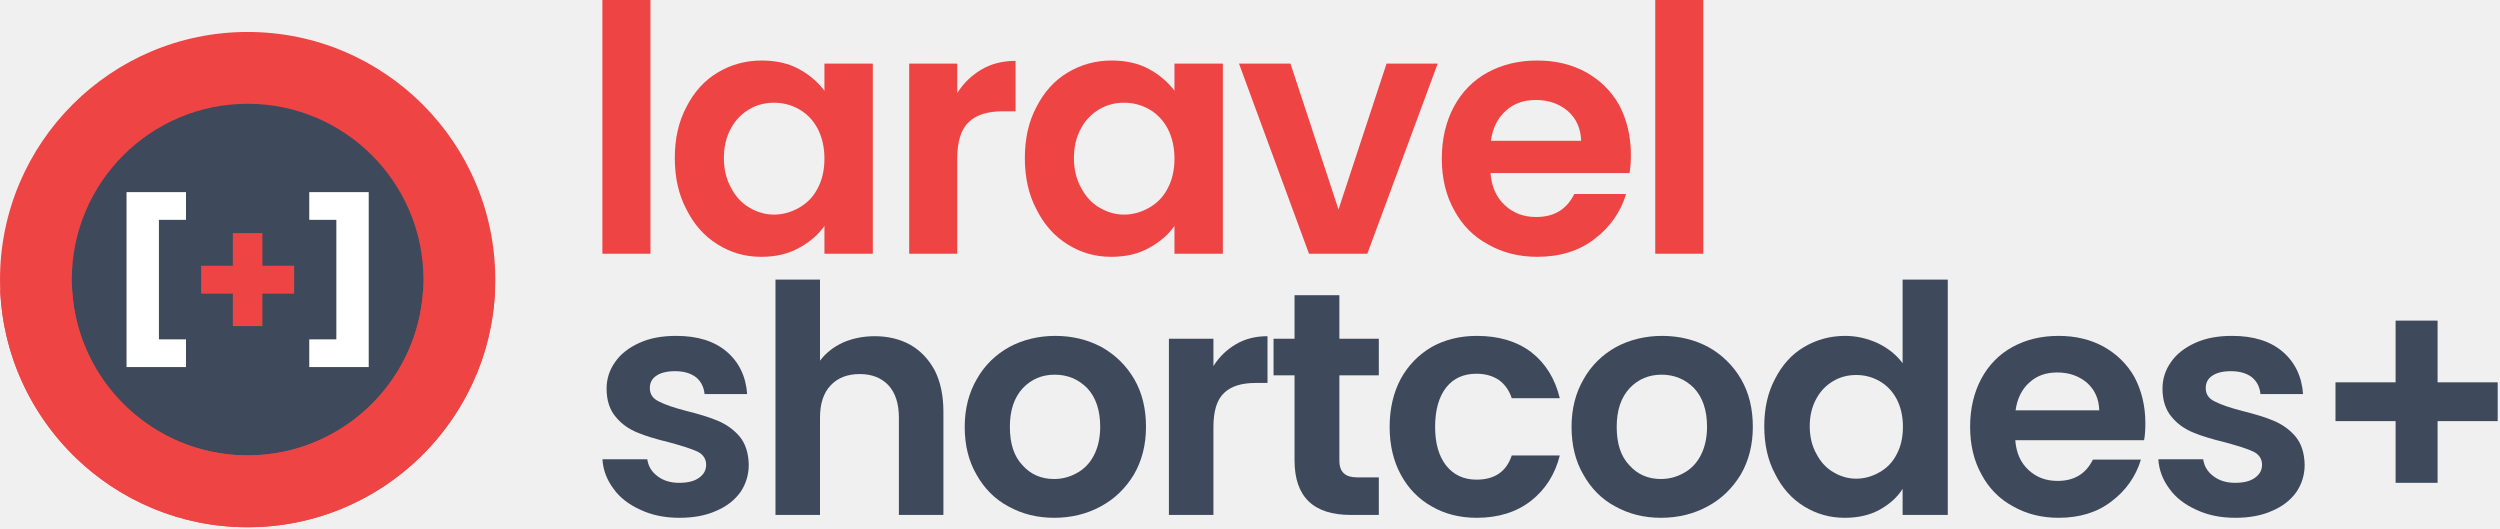
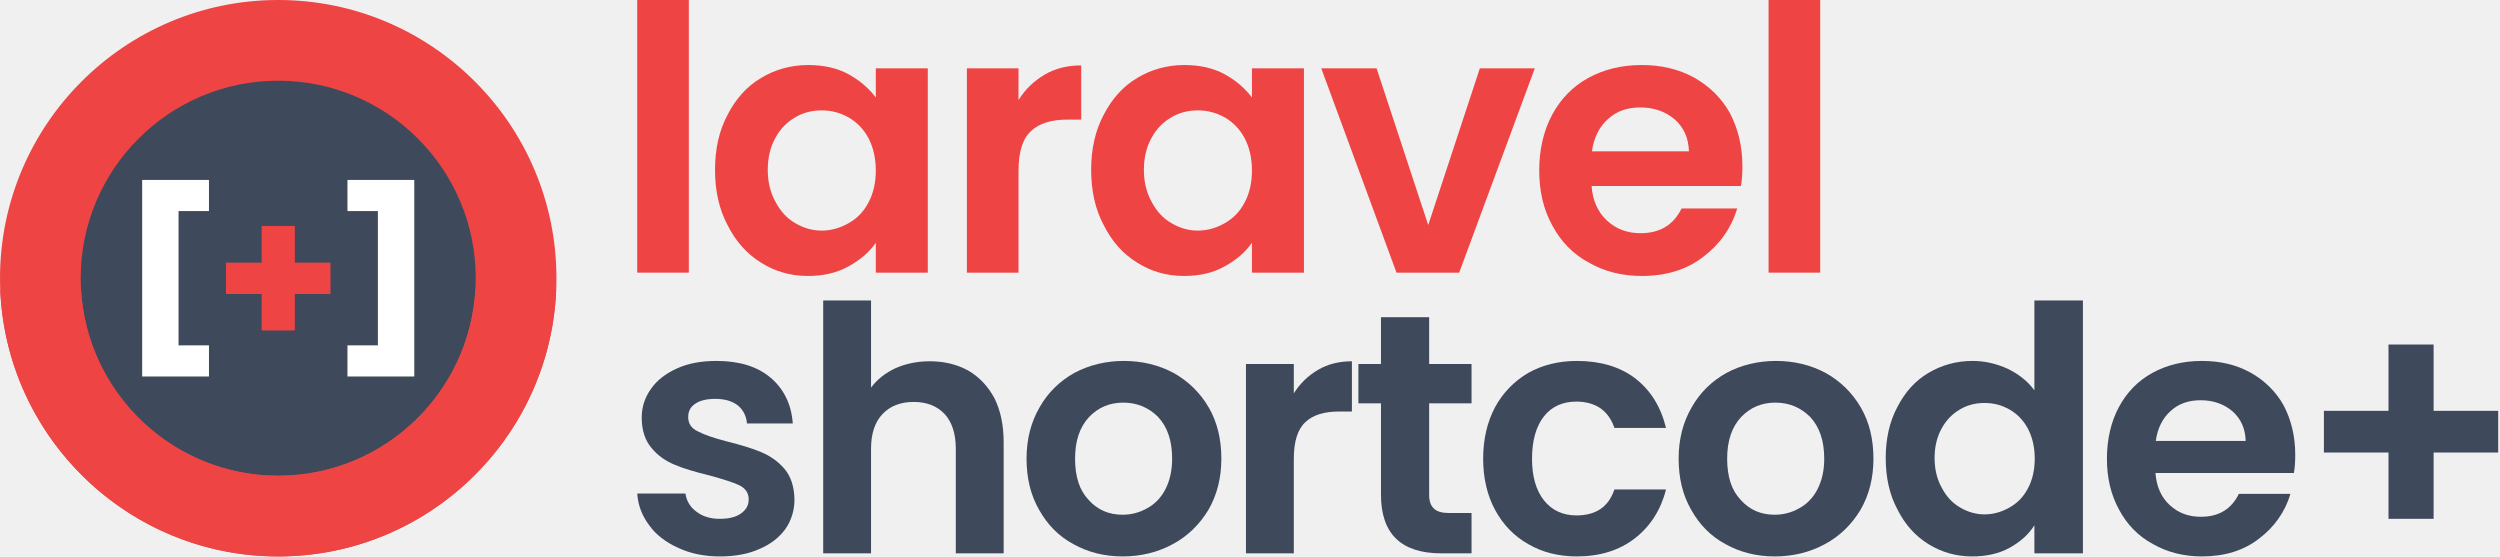
- <svg xmlns="http://www.w3.org/2000/svg" width="100%" height="100%" viewBox="0 0 951 201" version="1.1" xml:space="preserve" style="fill-rule:evenodd;clip-rule:evenodd;stroke-linejoin:round;stroke-miterlimit:2;">
-   <g transform="matrix(1,0,0,1,-499.033,-138.28)">
+ <svg xmlns="http://www.w3.org/2000/svg" width="100%" height="100%" viewBox="0 0 885 197" version="1.1" xml:space="preserve" style="fill-rule:evenodd;clip-rule:evenodd;stroke-linejoin:round;stroke-miterlimit:2;">
+   <g transform="matrix(1,0,0,1,-502.612,-138.28)">
    <g transform="matrix(10.8786,0,0,10.8786,-7905.04,-17524.3)">
      <g transform="matrix(12,0,0,12,792.769,1632.48)">
        <rect x="0.069" y="-0.74" width="0.14" height="0.74" style="fill:rgb(239,68,68);fill-rule:nonzero;" />
      </g>
      <g transform="matrix(12,0,0,12,795.733,1632.48)">
        <path d="M0.033,-0.279C0.033,-0.335 0.044,-0.385 0.067,-0.428C0.089,-0.471 0.119,-0.505 0.158,-0.528C0.196,-0.551 0.239,-0.563 0.286,-0.563C0.327,-0.563 0.364,-0.555 0.395,-0.538C0.426,-0.521 0.45,-0.5 0.469,-0.475L0.469,-0.554L0.61,-0.554L0.61,-0L0.469,-0L0.469,-0.081C0.451,-0.055 0.426,-0.034 0.395,-0.017C0.363,0.001 0.326,0.009 0.285,0.009C0.238,0.009 0.196,-0.003 0.158,-0.027C0.119,-0.051 0.089,-0.085 0.067,-0.129C0.044,-0.172 0.033,-0.222 0.033,-0.279ZM0.469,-0.277C0.469,-0.311 0.462,-0.34 0.449,-0.365C0.436,-0.389 0.418,-0.408 0.395,-0.421C0.372,-0.434 0.348,-0.44 0.322,-0.44C0.296,-0.44 0.272,-0.434 0.25,-0.421C0.228,-0.408 0.21,-0.39 0.197,-0.366C0.183,-0.341 0.176,-0.312 0.176,-0.279C0.176,-0.246 0.183,-0.217 0.197,-0.192C0.21,-0.167 0.228,-0.147 0.251,-0.134C0.273,-0.121 0.297,-0.114 0.322,-0.114C0.348,-0.114 0.372,-0.121 0.395,-0.134C0.418,-0.147 0.436,-0.165 0.449,-0.19C0.462,-0.214 0.469,-0.243 0.469,-0.277Z" style="fill:rgb(239,68,68);fill-rule:nonzero;" />
      </g>
      <g transform="matrix(12,0,0,12,803.497,1632.48)">
        <path d="M0.209,-0.468C0.227,-0.497 0.251,-0.52 0.28,-0.537C0.309,-0.554 0.342,-0.562 0.379,-0.562L0.379,-0.415L0.342,-0.415C0.298,-0.415 0.265,-0.405 0.243,-0.384C0.22,-0.363 0.209,-0.327 0.209,-0.276L0.209,-0L0.069,-0L0.069,-0.554L0.209,-0.554L0.209,-0.468Z" style="fill:rgb(239,68,68);fill-rule:nonzero;" />
      </g>
      <g transform="matrix(12,0,0,12,807.973,1632.48)">
        <path d="M0.033,-0.279C0.033,-0.335 0.044,-0.385 0.067,-0.428C0.089,-0.471 0.119,-0.505 0.158,-0.528C0.196,-0.551 0.239,-0.563 0.286,-0.563C0.327,-0.563 0.364,-0.555 0.395,-0.538C0.426,-0.521 0.45,-0.5 0.469,-0.475L0.469,-0.554L0.61,-0.554L0.61,-0L0.469,-0L0.469,-0.081C0.451,-0.055 0.426,-0.034 0.395,-0.017C0.363,0.001 0.326,0.009 0.285,0.009C0.238,0.009 0.196,-0.003 0.158,-0.027C0.119,-0.051 0.089,-0.085 0.067,-0.129C0.044,-0.172 0.033,-0.222 0.033,-0.279ZM0.469,-0.277C0.469,-0.311 0.462,-0.34 0.449,-0.365C0.436,-0.389 0.418,-0.408 0.395,-0.421C0.372,-0.434 0.348,-0.44 0.322,-0.44C0.296,-0.44 0.272,-0.434 0.25,-0.421C0.228,-0.408 0.21,-0.39 0.197,-0.366C0.183,-0.341 0.176,-0.312 0.176,-0.279C0.176,-0.246 0.183,-0.217 0.197,-0.192C0.21,-0.167 0.228,-0.147 0.251,-0.134C0.273,-0.121 0.297,-0.114 0.322,-0.114C0.348,-0.114 0.372,-0.121 0.395,-0.134C0.418,-0.147 0.436,-0.165 0.449,-0.19C0.462,-0.214 0.469,-0.243 0.469,-0.277Z" style="fill:rgb(239,68,68);fill-rule:nonzero;" />
      </g>
      <g transform="matrix(12,0,0,12,815.737,1632.48)">
        <path d="M0.3,-0.129L0.44,-0.554L0.589,-0.554L0.384,-0L0.214,-0L0.01,-0.554L0.16,-0.554L0.3,-0.129Z" style="fill:rgb(239,68,68);fill-rule:nonzero;" />
      </g>
      <g transform="matrix(12,0,0,12,822.553,1632.48)">
        <path d="M0.584,-0.289C0.584,-0.269 0.583,-0.251 0.58,-0.235L0.175,-0.235C0.178,-0.195 0.192,-0.164 0.217,-0.141C0.242,-0.118 0.272,-0.107 0.308,-0.107C0.36,-0.107 0.397,-0.129 0.419,-0.174L0.57,-0.174C0.554,-0.121 0.523,-0.077 0.478,-0.043C0.433,-0.008 0.377,0.009 0.311,0.009C0.258,0.009 0.21,-0.003 0.168,-0.027C0.125,-0.05 0.092,-0.084 0.069,-0.127C0.045,-0.17 0.033,-0.22 0.033,-0.277C0.033,-0.334 0.045,-0.385 0.068,-0.428C0.091,-0.471 0.124,-0.505 0.166,-0.528C0.208,-0.551 0.256,-0.563 0.311,-0.563C0.364,-0.563 0.411,-0.552 0.453,-0.529C0.494,-0.506 0.527,-0.474 0.55,-0.433C0.572,-0.391 0.584,-0.343 0.584,-0.289ZM0.439,-0.329C0.438,-0.365 0.425,-0.394 0.4,-0.416C0.375,-0.437 0.344,-0.448 0.307,-0.448C0.272,-0.448 0.243,-0.438 0.22,-0.417C0.196,-0.396 0.181,-0.366 0.176,-0.329L0.439,-0.329Z" style="fill:rgb(239,68,68);fill-rule:nonzero;" />
      </g>
      <g transform="matrix(12,0,0,12,829.585,1632.48)">
        <rect x="0.069" y="-0.74" width="0.14" height="0.74" style="fill:rgb(239,68,68);fill-rule:nonzero;" />
      </g>
    </g>
-     <g transform="matrix(1,0,0,1,0,3.45695)">
+     <g transform="matrix(1.04554,0,0,1.04554,-19.1463,-15.3954)">
      <g id="final-1" transform="matrix(1.53781,0,0,1.53781,-2350.98,-3343.41)">
        <g transform="matrix(1.01587,0,0,1.03169,-223.658,1413.44)">
          <circle cx="2104.8" cy="889.351" r="50.764" style="fill:rgb(62,74,92);" />
        </g>
        <g transform="matrix(1,0,0,1,-181.894,1743.53)">
          <path d="M2096.44,526.186C2130.25,526.186 2157.7,553.633 2157.7,587.441C2157.7,621.248 2130.25,648.695 2096.44,648.695C2062.64,648.695 2035.19,621.248 2035.19,587.441C2035.19,553.633 2062.64,526.186 2096.44,526.186ZM2096.44,543.95C2120.45,543.95 2139.93,563.438 2139.93,587.441C2139.93,611.444 2120.45,630.931 2096.44,630.931C2072.44,630.931 2052.95,611.444 2052.95,587.441C2052.95,563.438 2072.44,543.95 2096.44,543.95Z" style="fill:rgb(239,68,68);" />
        </g>
        <g transform="matrix(1,0,0,1,-200.744,1743.53)">
          <path d="M2176.5,589.923C2175.19,622.582 2148.27,648.695 2115.29,648.695C2082.32,648.695 2055.39,622.582 2054.09,589.923L2071.87,589.923C2073.16,612.773 2092.12,630.931 2115.29,630.931C2138.46,630.931 2157.43,612.773 2158.71,589.923L2176.5,589.923Z" style="fill:rgb(239,68,68);" />
        </g>
      </g>
      <g transform="matrix(0.85364,0,0,0.85364,72.1258,16.317)">
        <path d="M582.985,224.437L582.985,236.783L570.917,236.783L570.917,290.05L582.985,290.05L582.985,302.395L556.49,302.395L556.49,224.437L582.985,224.437Z" style="fill:white;fill-rule:nonzero;" />
        <path d="M664.411,302.395L637.916,302.395L637.916,290.05L649.985,290.05L649.985,236.783L637.916,236.783L637.916,224.437L664.411,224.437L664.411,302.395Z" style="fill:white;fill-rule:nonzero;" />
      </g>
      <g transform="matrix(5.77981,0,0,5.77981,-2012.97,-991.433)">
        <g transform="matrix(12,0,0,12,447.147,217.462)">
          <path d="M0.569,-0.273L0.395,-0.273L0.395,-0.095L0.233,-0.095L0.233,-0.273L0.059,-0.273L0.059,-0.426L0.233,-0.426L0.233,-0.605L0.395,-0.605L0.395,-0.426L0.569,-0.426L0.569,-0.273Z" style="fill:rgb(239,68,68);fill-rule:nonzero;" />
        </g>
      </g>
    </g>
    <g transform="matrix(4.39434,0,0,4.39434,-3240.26,-338.855)">
      <g>
        <g transform="matrix(27.5322,0,0,27.5322,902.012,153.156)">
          <path d="M0.281,0.009C0.236,0.009 0.195,0.001 0.159,-0.016C0.123,-0.032 0.094,-0.054 0.074,-0.082C0.053,-0.11 0.041,-0.141 0.039,-0.175L0.18,-0.175C0.183,-0.154 0.193,-0.136 0.212,-0.122C0.23,-0.108 0.253,-0.101 0.28,-0.101C0.307,-0.101 0.328,-0.106 0.343,-0.117C0.358,-0.128 0.365,-0.141 0.365,-0.158C0.365,-0.176 0.356,-0.19 0.338,-0.199C0.319,-0.208 0.29,-0.217 0.25,-0.228C0.209,-0.238 0.175,-0.248 0.149,-0.259C0.122,-0.27 0.099,-0.286 0.081,-0.308C0.062,-0.33 0.052,-0.36 0.052,-0.397C0.052,-0.428 0.061,-0.456 0.079,-0.481C0.096,-0.506 0.122,-0.526 0.155,-0.541C0.188,-0.556 0.226,-0.563 0.271,-0.563C0.337,-0.563 0.39,-0.547 0.429,-0.514C0.468,-0.481 0.49,-0.436 0.494,-0.38L0.36,-0.38C0.358,-0.402 0.349,-0.42 0.333,-0.433C0.316,-0.446 0.294,-0.452 0.267,-0.452C0.242,-0.452 0.222,-0.447 0.209,-0.438C0.195,-0.429 0.188,-0.416 0.188,-0.399C0.188,-0.38 0.197,-0.366 0.216,-0.357C0.235,-0.347 0.264,-0.337 0.303,-0.327C0.343,-0.317 0.376,-0.307 0.402,-0.296C0.428,-0.285 0.451,-0.269 0.47,-0.247C0.489,-0.224 0.498,-0.195 0.499,-0.158C0.499,-0.126 0.49,-0.097 0.473,-0.072C0.455,-0.047 0.43,-0.027 0.397,-0.013C0.364,0.002 0.325,0.009 0.281,0.009Z" style="fill:rgb(62,74,92);fill-rule:nonzero;" />
        </g>
        <g transform="matrix(27.5322,0,0,27.5322,916.164,153.156)">
          <path d="M0.381,-0.562C0.423,-0.562 0.46,-0.553 0.493,-0.535C0.526,-0.516 0.551,-0.489 0.57,-0.454C0.588,-0.418 0.597,-0.375 0.597,-0.325L0.597,-0L0.457,-0L0.457,-0.306C0.457,-0.35 0.446,-0.384 0.424,-0.408C0.402,-0.431 0.372,-0.443 0.334,-0.443C0.295,-0.443 0.265,-0.431 0.243,-0.408C0.22,-0.384 0.209,-0.35 0.209,-0.306L0.209,-0L0.069,-0L0.069,-0.74L0.209,-0.74L0.209,-0.485C0.227,-0.509 0.251,-0.528 0.281,-0.542C0.311,-0.555 0.344,-0.562 0.381,-0.562Z" style="fill:rgb(62,74,92);fill-rule:nonzero;" />
        </g>
        <g transform="matrix(27.5322,0,0,27.5322,933.509,153.156)">
          <path d="M0.315,0.009C0.262,0.009 0.214,-0.003 0.171,-0.027C0.128,-0.05 0.095,-0.084 0.071,-0.127C0.046,-0.17 0.034,-0.22 0.034,-0.277C0.034,-0.334 0.047,-0.384 0.072,-0.427C0.096,-0.47 0.131,-0.504 0.174,-0.528C0.217,-0.551 0.266,-0.563 0.319,-0.563C0.372,-0.563 0.421,-0.551 0.464,-0.528C0.507,-0.504 0.542,-0.47 0.567,-0.427C0.592,-0.384 0.604,-0.334 0.604,-0.277C0.604,-0.22 0.591,-0.17 0.566,-0.127C0.54,-0.084 0.505,-0.05 0.462,-0.027C0.418,-0.003 0.369,0.009 0.315,0.009ZM0.315,-0.113C0.34,-0.113 0.364,-0.119 0.387,-0.132C0.409,-0.144 0.427,-0.162 0.44,-0.187C0.453,-0.212 0.46,-0.242 0.46,-0.277C0.46,-0.33 0.446,-0.37 0.419,-0.399C0.391,-0.427 0.357,-0.441 0.317,-0.441C0.277,-0.441 0.244,-0.427 0.217,-0.399C0.19,-0.37 0.176,-0.33 0.176,-0.277C0.176,-0.224 0.189,-0.184 0.216,-0.156C0.242,-0.127 0.275,-0.113 0.315,-0.113Z" style="fill:rgb(62,74,92);fill-rule:nonzero;" />
        </g>
        <g transform="matrix(27.5322,0,0,27.5322,950.221,153.156)">
          <path d="M0.209,-0.468C0.227,-0.497 0.251,-0.52 0.28,-0.537C0.309,-0.554 0.342,-0.562 0.379,-0.562L0.379,-0.415L0.342,-0.415C0.298,-0.415 0.265,-0.405 0.243,-0.384C0.22,-0.363 0.209,-0.327 0.209,-0.276L0.209,-0L0.069,-0L0.069,-0.554L0.209,-0.554L0.209,-0.468Z" style="fill:rgb(62,74,92);fill-rule:nonzero;" />
        </g>
        <g transform="matrix(27.5322,0,0,27.5322,960.491,153.156)">
          <path d="M0.232,-0.439L0.232,-0.171C0.232,-0.152 0.237,-0.139 0.246,-0.131C0.255,-0.122 0.27,-0.118 0.291,-0.118L0.356,-0.118L0.356,-0L0.268,-0C0.15,-0 0.091,-0.057 0.091,-0.172L0.091,-0.439L0.025,-0.439L0.025,-0.554L0.091,-0.554L0.091,-0.691L0.232,-0.691L0.232,-0.554L0.356,-0.554L0.356,-0.439L0.232,-0.439Z" style="fill:rgb(62,74,92);fill-rule:nonzero;" />
        </g>
        <g transform="matrix(27.5322,0,0,27.5322,970.32,153.156)">
          <path d="M0.033,-0.277C0.033,-0.334 0.045,-0.385 0.068,-0.428C0.091,-0.47 0.124,-0.504 0.165,-0.528C0.206,-0.551 0.254,-0.563 0.307,-0.563C0.376,-0.563 0.433,-0.546 0.478,-0.512C0.523,-0.477 0.553,-0.429 0.568,-0.367L0.417,-0.367C0.409,-0.391 0.396,-0.41 0.377,-0.424C0.358,-0.437 0.334,-0.444 0.306,-0.444C0.266,-0.444 0.234,-0.43 0.211,-0.401C0.188,-0.372 0.176,-0.33 0.176,-0.277C0.176,-0.224 0.188,-0.184 0.211,-0.155C0.234,-0.126 0.266,-0.111 0.306,-0.111C0.363,-0.111 0.4,-0.136 0.417,-0.187L0.568,-0.187C0.553,-0.127 0.522,-0.079 0.477,-0.044C0.432,-0.009 0.375,0.009 0.307,0.009C0.254,0.009 0.206,-0.003 0.165,-0.027C0.124,-0.05 0.091,-0.084 0.068,-0.127C0.045,-0.169 0.033,-0.22 0.033,-0.277Z" style="fill:rgb(62,74,92);fill-rule:nonzero;" />
        </g>
        <g transform="matrix(27.5322,0,0,27.5322,986.04,153.156)">
          <path d="M0.315,0.009C0.262,0.009 0.214,-0.003 0.171,-0.027C0.128,-0.05 0.095,-0.084 0.071,-0.127C0.046,-0.17 0.034,-0.22 0.034,-0.277C0.034,-0.334 0.047,-0.384 0.072,-0.427C0.096,-0.47 0.131,-0.504 0.174,-0.528C0.217,-0.551 0.266,-0.563 0.319,-0.563C0.372,-0.563 0.421,-0.551 0.464,-0.528C0.507,-0.504 0.542,-0.47 0.567,-0.427C0.592,-0.384 0.604,-0.334 0.604,-0.277C0.604,-0.22 0.591,-0.17 0.566,-0.127C0.54,-0.084 0.505,-0.05 0.462,-0.027C0.418,-0.003 0.369,0.009 0.315,0.009ZM0.315,-0.113C0.34,-0.113 0.364,-0.119 0.387,-0.132C0.409,-0.144 0.427,-0.162 0.44,-0.187C0.453,-0.212 0.46,-0.242 0.46,-0.277C0.46,-0.33 0.446,-0.37 0.419,-0.399C0.391,-0.427 0.357,-0.441 0.317,-0.441C0.277,-0.441 0.244,-0.427 0.217,-0.399C0.19,-0.37 0.176,-0.33 0.176,-0.277C0.176,-0.224 0.189,-0.184 0.216,-0.156C0.242,-0.127 0.275,-0.113 0.315,-0.113Z" style="fill:rgb(62,74,92);fill-rule:nonzero;" />
        </g>
        <g transform="matrix(27.5322,0,0,27.5322,1002.75,153.156)">
          <path d="M0.033,-0.279C0.033,-0.335 0.044,-0.385 0.067,-0.428C0.089,-0.471 0.119,-0.505 0.158,-0.528C0.197,-0.551 0.24,-0.563 0.287,-0.563C0.323,-0.563 0.357,-0.555 0.39,-0.54C0.423,-0.524 0.449,-0.503 0.468,-0.477L0.468,-0.74L0.61,-0.74L0.61,-0L0.468,-0L0.468,-0.082C0.451,-0.055 0.426,-0.033 0.395,-0.016C0.364,0.001 0.327,0.009 0.286,0.009C0.239,0.009 0.197,-0.003 0.158,-0.027C0.119,-0.051 0.089,-0.085 0.067,-0.129C0.044,-0.172 0.033,-0.222 0.033,-0.279ZM0.469,-0.277C0.469,-0.311 0.462,-0.34 0.449,-0.365C0.436,-0.389 0.418,-0.408 0.395,-0.421C0.372,-0.434 0.348,-0.44 0.322,-0.44C0.296,-0.44 0.272,-0.434 0.25,-0.421C0.228,-0.408 0.21,-0.39 0.197,-0.366C0.183,-0.341 0.176,-0.312 0.176,-0.279C0.176,-0.246 0.183,-0.217 0.197,-0.192C0.21,-0.167 0.228,-0.147 0.251,-0.134C0.273,-0.121 0.297,-0.114 0.322,-0.114C0.348,-0.114 0.372,-0.121 0.395,-0.134C0.418,-0.147 0.436,-0.165 0.449,-0.19C0.462,-0.214 0.469,-0.243 0.469,-0.277Z" style="fill:rgb(62,74,92);fill-rule:nonzero;" />
        </g>
        <g transform="matrix(27.5322,0,0,27.5322,1020.57,153.156)">
          <path d="M0.584,-0.289C0.584,-0.269 0.583,-0.251 0.58,-0.235L0.175,-0.235C0.178,-0.195 0.192,-0.164 0.217,-0.141C0.242,-0.118 0.272,-0.107 0.308,-0.107C0.36,-0.107 0.397,-0.129 0.419,-0.174L0.57,-0.174C0.554,-0.121 0.523,-0.077 0.478,-0.043C0.433,-0.008 0.377,0.009 0.311,0.009C0.258,0.009 0.21,-0.003 0.168,-0.027C0.125,-0.05 0.092,-0.084 0.069,-0.127C0.045,-0.17 0.033,-0.22 0.033,-0.277C0.033,-0.334 0.045,-0.385 0.068,-0.428C0.091,-0.471 0.124,-0.505 0.166,-0.528C0.208,-0.551 0.256,-0.563 0.311,-0.563C0.364,-0.563 0.411,-0.552 0.453,-0.529C0.494,-0.506 0.527,-0.474 0.55,-0.433C0.572,-0.391 0.584,-0.343 0.584,-0.289ZM0.439,-0.329C0.438,-0.365 0.425,-0.394 0.4,-0.416C0.375,-0.437 0.344,-0.448 0.307,-0.448C0.272,-0.448 0.243,-0.438 0.22,-0.417C0.196,-0.396 0.181,-0.366 0.176,-0.329L0.439,-0.329Z" style="fill:rgb(62,74,92);fill-rule:nonzero;" />
        </g>
        <g transform="matrix(27.5322,0,0,27.5322,1036.7,153.156)">
-           <path d="M0.281,0.009C0.236,0.009 0.195,0.001 0.159,-0.016C0.123,-0.032 0.094,-0.054 0.074,-0.082C0.053,-0.11 0.041,-0.141 0.039,-0.175L0.18,-0.175C0.183,-0.154 0.193,-0.136 0.212,-0.122C0.23,-0.108 0.253,-0.101 0.28,-0.101C0.307,-0.101 0.328,-0.106 0.343,-0.117C0.358,-0.128 0.365,-0.141 0.365,-0.158C0.365,-0.176 0.356,-0.19 0.338,-0.199C0.319,-0.208 0.29,-0.217 0.25,-0.228C0.209,-0.238 0.175,-0.248 0.149,-0.259C0.122,-0.27 0.099,-0.286 0.081,-0.308C0.062,-0.33 0.052,-0.36 0.052,-0.397C0.052,-0.428 0.061,-0.456 0.079,-0.481C0.096,-0.506 0.122,-0.526 0.155,-0.541C0.188,-0.556 0.226,-0.563 0.271,-0.563C0.337,-0.563 0.39,-0.547 0.429,-0.514C0.468,-0.481 0.49,-0.436 0.494,-0.38L0.36,-0.38C0.358,-0.402 0.349,-0.42 0.333,-0.433C0.316,-0.446 0.294,-0.452 0.267,-0.452C0.242,-0.452 0.222,-0.447 0.209,-0.438C0.195,-0.429 0.188,-0.416 0.188,-0.399C0.188,-0.38 0.197,-0.366 0.216,-0.357C0.235,-0.347 0.264,-0.337 0.303,-0.327C0.343,-0.317 0.376,-0.307 0.402,-0.296C0.428,-0.285 0.451,-0.269 0.47,-0.247C0.489,-0.224 0.498,-0.195 0.499,-0.158C0.499,-0.126 0.49,-0.097 0.473,-0.072C0.455,-0.047 0.43,-0.027 0.397,-0.013C0.364,0.002 0.325,0.009 0.281,0.009Z" style="fill:rgb(62,74,92);fill-rule:nonzero;" />
-         </g>
-         <g transform="matrix(27.5322,0,0,27.5322,1050.85,153.156)">
          <path d="M0.592,-0.295L0.403,-0.295L0.403,-0.101L0.271,-0.101L0.271,-0.295L0.082,-0.295L0.082,-0.417L0.271,-0.417L0.271,-0.611L0.403,-0.611L0.403,-0.417L0.592,-0.417L0.592,-0.295Z" style="fill:rgb(62,74,92);fill-rule:nonzero;" />
        </g>
      </g>
    </g>
  </g>
</svg>
